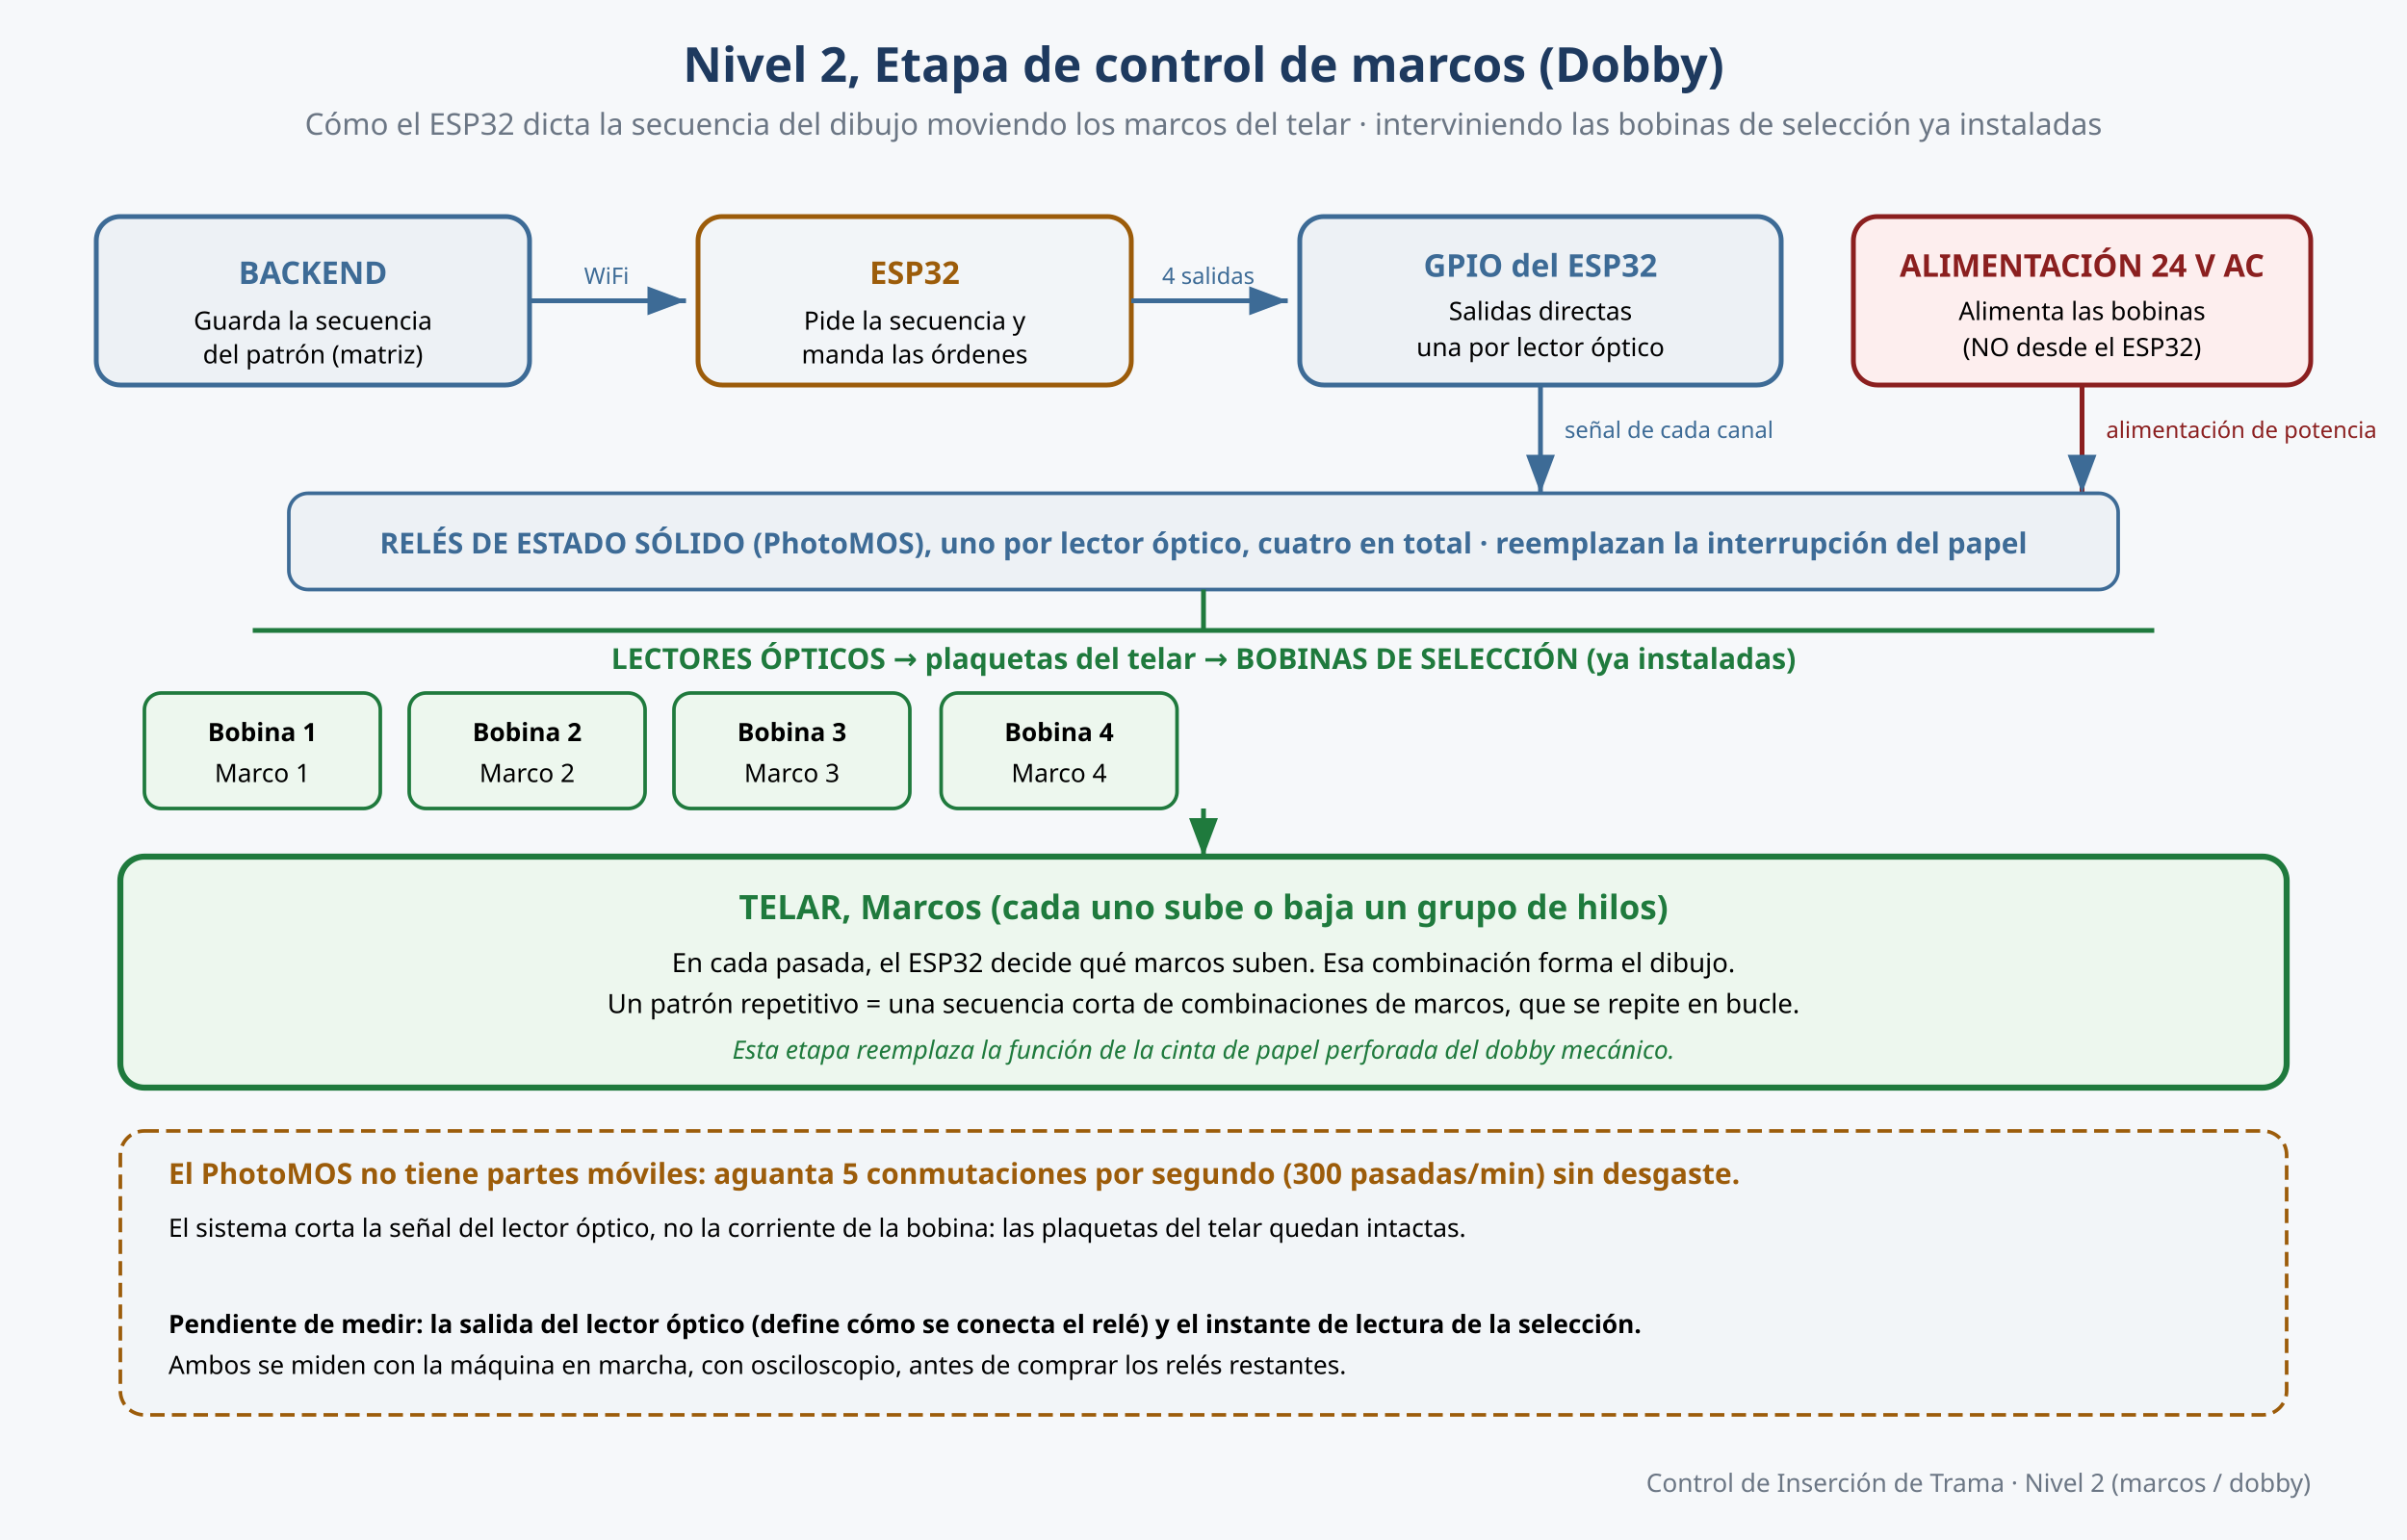
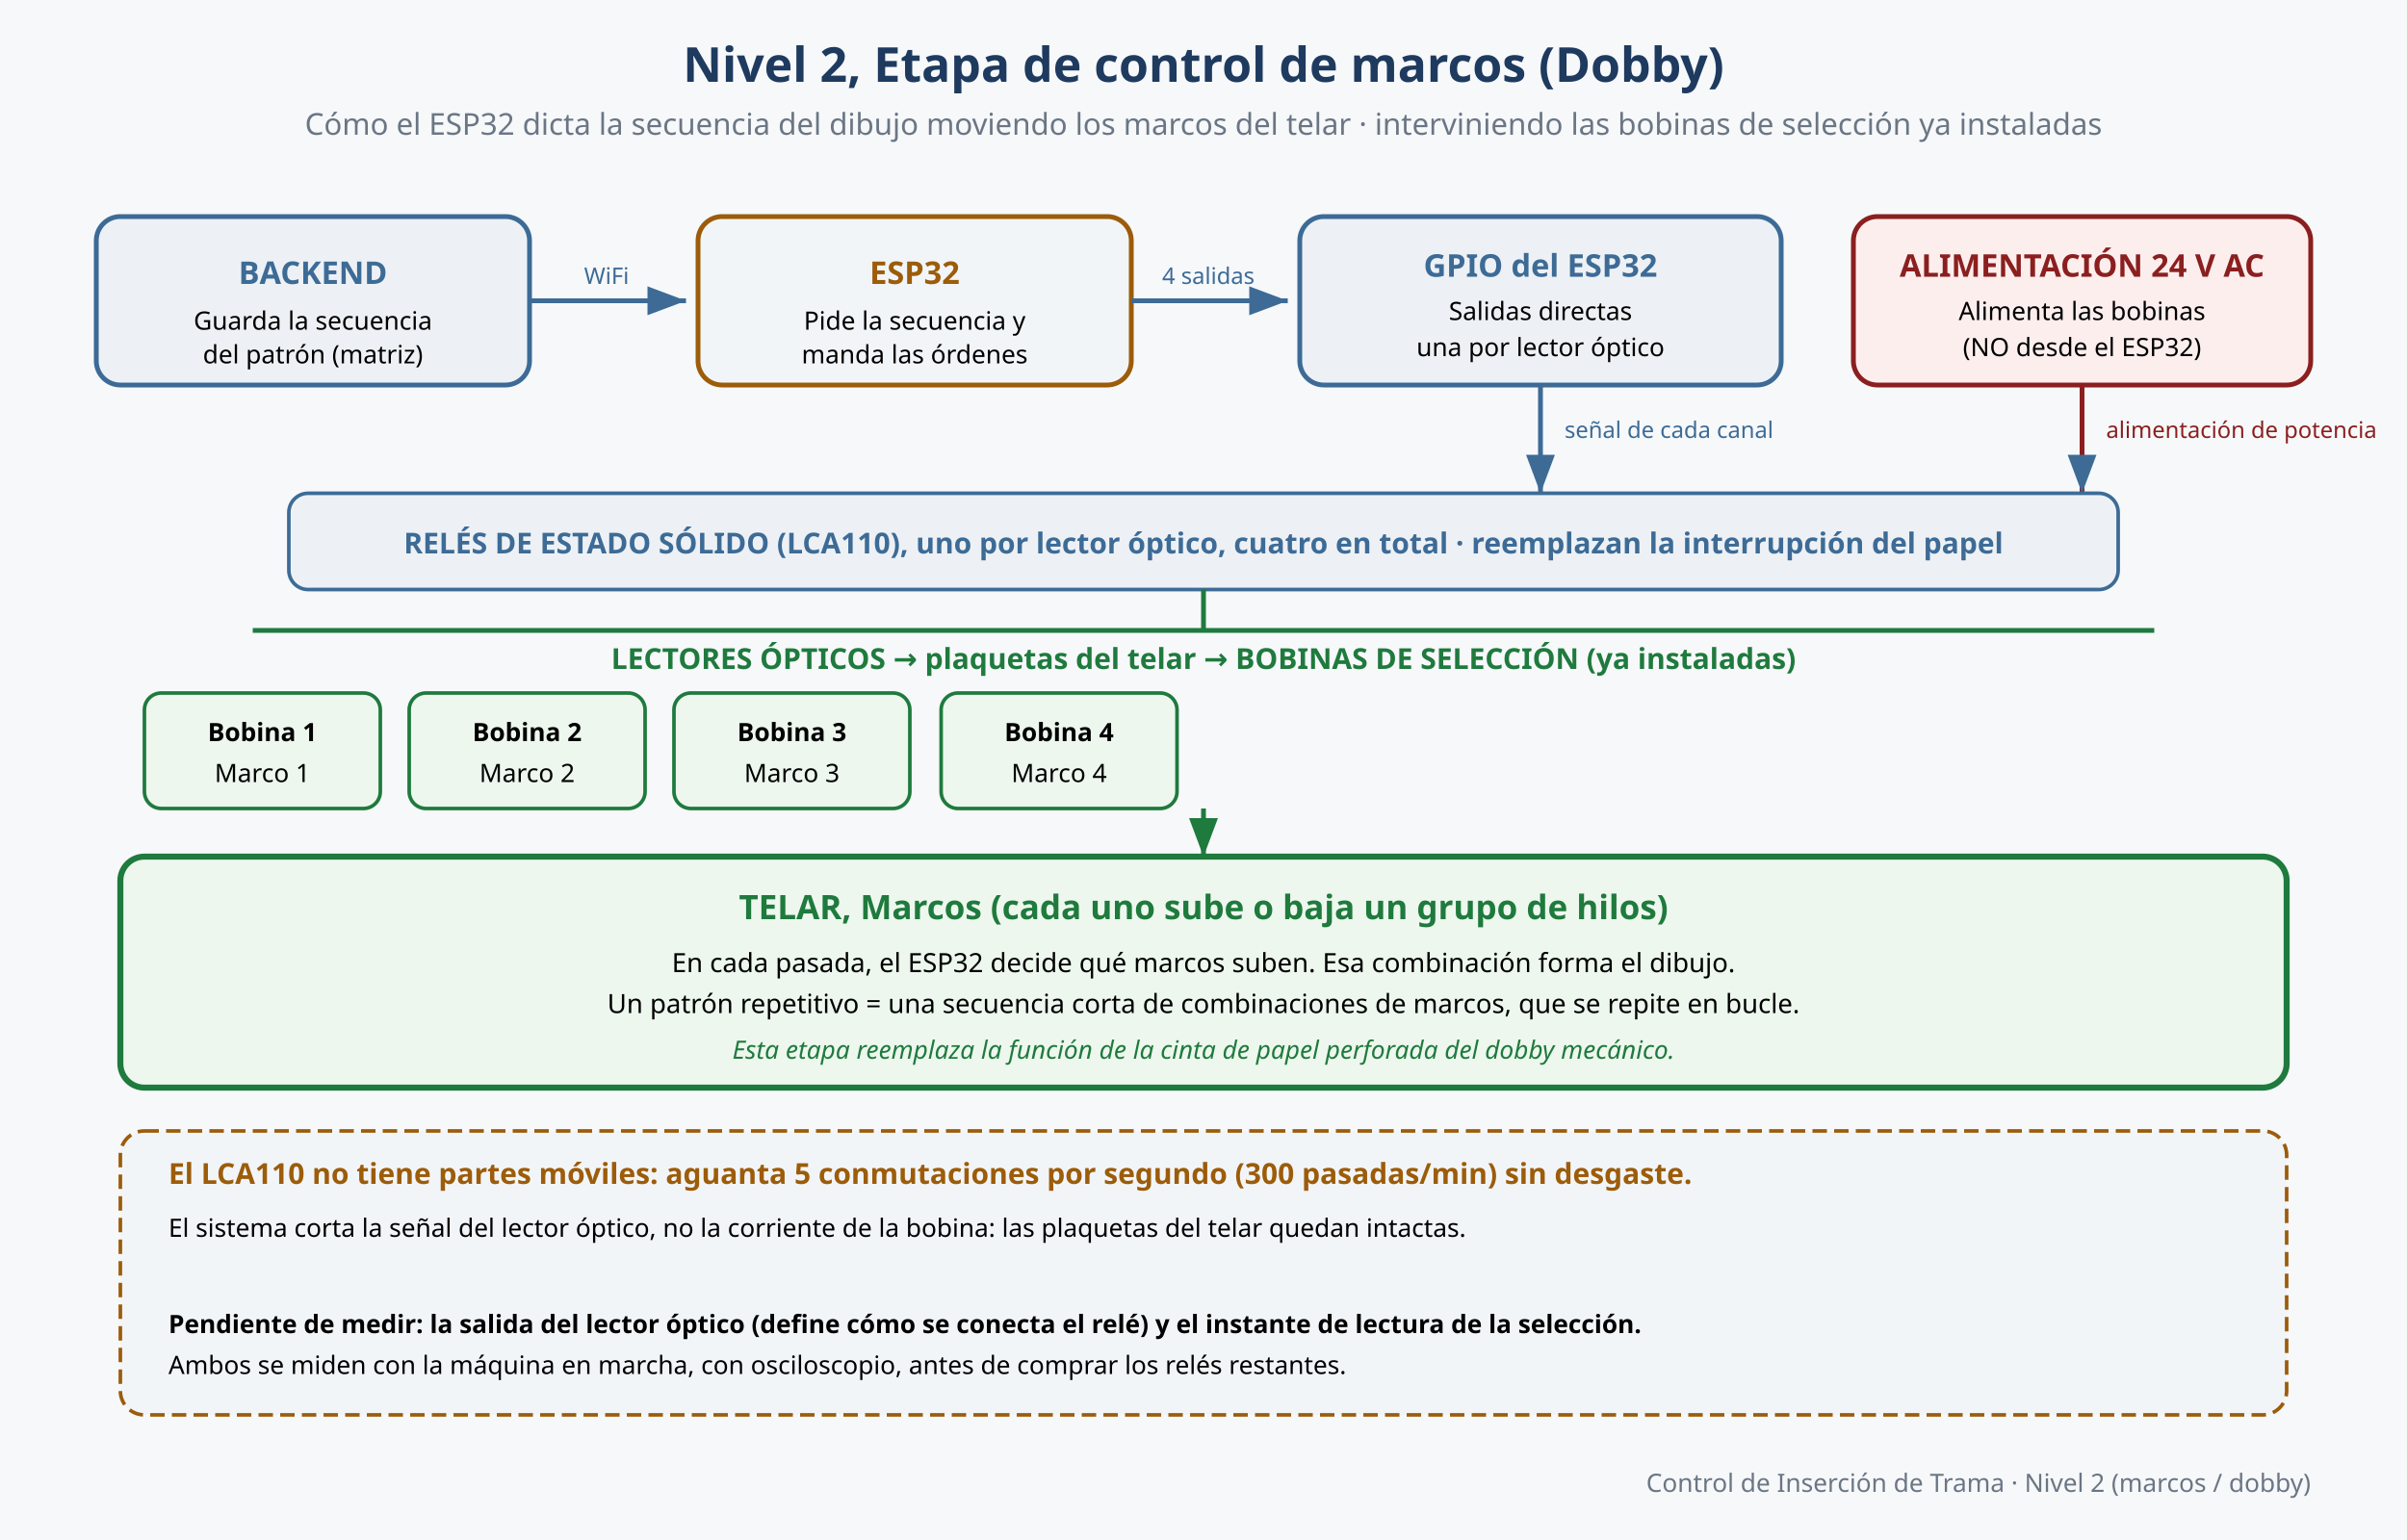
<svg xmlns="http://www.w3.org/2000/svg" viewBox="0 0 1000 640" font-family="IBM Plex Sans, system-ui, sans-serif">
  <defs>
    <marker id="fl" markerWidth="10" markerHeight="10" refX="8" refY="3" orient="auto">
      <path d="M0,0 L8,3 L0,6 Z" fill="#3D6B96" />
    </marker>
    <marker id="flg" markerWidth="10" markerHeight="10" refX="8" refY="3" orient="auto">
      <path d="M0,0 L8,3 L0,6 Z" fill="#1f7a3d" />
    </marker>
  </defs>
  <rect width="1000" height="640" fill="#F6F8FA" />
  <text x="500" y="34" text-anchor="middle" font-size="20" font-weight="bold" fill="#1E3A5F">Nivel 2, Etapa de control de marcos (Dobby)</text>
  <text x="500" y="56" text-anchor="middle" font-size="12.5" fill="#6B7684">Cómo el ESP32 dicta la secuencia del dibujo moviendo los marcos del telar · interviniendo las bobinas de selección ya instaladas</text>
  <rect x="40" y="90" width="180" height="70" rx="10" fill="#EDF1F5" stroke="#3D6B96" stroke-width="2" />
  <text x="130" y="118" text-anchor="middle" font-size="13" font-weight="bold" fill="#3D6B96">BACKEND</text>
  <text x="130" y="137" text-anchor="middle" font-size="10.5">Guarda la secuencia</text>
  <text x="130" y="151" text-anchor="middle" font-size="10.5">del patrón (matriz)</text>
  <line x1="220" y1="125" x2="285" y2="125" stroke="#3D6B96" stroke-width="2" marker-end="url(#fl)" />
  <text x="252" y="118" text-anchor="middle" font-size="9.5" fill="#3D6B96">WiFi</text>
  <rect x="290" y="90" width="180" height="70" rx="10" fill="#F2F5F8" stroke="#9C5C0A" stroke-width="2" />
  <text x="380" y="118" text-anchor="middle" font-size="13" font-weight="bold" fill="#9C5C0A">ESP32</text>
  <text x="380" y="137" text-anchor="middle" font-size="10.5">Pide la secuencia y</text>
  <text x="380" y="151" text-anchor="middle" font-size="10.5">manda las órdenes</text>
  <line x1="470" y1="125" x2="535" y2="125" stroke="#3D6B96" stroke-width="2" marker-end="url(#fl)" />
  <text x="502" y="118" text-anchor="middle" font-size="9.5" fill="#3D6B96">4 salidas</text>
  <rect x="540" y="90" width="200" height="70" rx="10" fill="#EDF1F5" stroke="#3D6B96" stroke-width="2" />
  <text x="640" y="115" text-anchor="middle" font-size="13" font-weight="bold" fill="#3D6B96">GPIO del ESP32</text>
  <text x="640" y="133" text-anchor="middle" font-size="10.5">Salidas directas</text>
  <text x="640" y="148" text-anchor="middle" font-size="10.5">una por lector óptico</text>
  <rect x="770" y="90" width="190" height="70" rx="10" fill="#fdeeee" stroke="#8b1f1f" stroke-width="2" />
  <text x="865" y="115" text-anchor="middle" font-size="13" font-weight="bold" fill="#8b1f1f">ALIMENTACIÓN 24 V AC</text>
  <text x="865" y="133" text-anchor="middle" font-size="10.5">Alimenta las bobinas</text>
  <text x="865" y="148" text-anchor="middle" font-size="10.5">(NO desde el ESP32)</text>
  <line x1="865" y1="160" x2="865" y2="205" stroke="#8b1f1f" stroke-width="2" marker-end="url(#fl)" />
  <text x="875" y="182" font-size="9.5" fill="#8b1f1f">alimentación de potencia</text>
  <rect x="120" y="205" width="760" height="40" rx="8" fill="#EDF1F5" stroke="#3D6B96" stroke-width="1.5" />
-   <text x="500" y="230" text-anchor="middle" font-size="12" font-weight="bold" fill="#3D6B96">RELÉS DE ESTADO SÓLIDO (PhotoMOS), uno por lector óptico, cuatro en total · reemplazan la interrupción del papel</text>
+   <text x="500" y="230" text-anchor="middle" font-size="12" font-weight="bold" fill="#3D6B96">RELÉS DE ESTADO SÓLIDO (LCA110), uno por lector óptico, cuatro en total · reemplazan la interrupción del papel</text>
  <line x1="640" y1="160" x2="640" y2="205" stroke="#3D6B96" stroke-width="2" marker-end="url(#fl)" />
  <text x="650" y="182" font-size="9.5" fill="#3D6B96">señal de cada canal</text>
  <line x1="500" y1="245" x2="500" y2="262" stroke="#1f7a3d" stroke-width="2" />
  <line x1="105" y1="262" x2="895" y2="262" stroke="#1f7a3d" stroke-width="2" />
  <text x="500" y="278" text-anchor="middle" font-size="12" font-weight="bold" fill="#1f7a3d">LECTORES ÓPTICOS → plaquetas del telar → BOBINAS DE SELECCIÓN (ya instaladas)</text>
  <g font-size="10.5">
    <rect x="60" y="288" width="98" height="48" rx="7" fill="#edf7ee" stroke="#1f7a3d" stroke-width="1.5" />
    <text x="109" y="308" text-anchor="middle" font-weight="bold">Bobina 1</text>
    <text x="109" y="325" text-anchor="middle">Marco 1</text>
    <rect x="170" y="288" width="98" height="48" rx="7" fill="#edf7ee" stroke="#1f7a3d" stroke-width="1.5" />
    <text x="219" y="308" text-anchor="middle" font-weight="bold">Bobina 2</text>
    <text x="219" y="325" text-anchor="middle">Marco 2</text>
    <rect x="280" y="288" width="98" height="48" rx="7" fill="#edf7ee" stroke="#1f7a3d" stroke-width="1.5" />
    <text x="329" y="308" text-anchor="middle" font-weight="bold">Bobina 3</text>
    <text x="329" y="325" text-anchor="middle">Marco 3</text>
    <rect x="391" y="288" width="98" height="48" rx="7" fill="#edf7ee" stroke="#1f7a3d" stroke-width="1.5" />
    <text x="440" y="308" text-anchor="middle" font-weight="bold">Bobina 4</text>
    <text x="440" y="325" text-anchor="middle">Marco 4</text>
  </g>
  <line x1="500" y1="336" x2="500" y2="356" stroke="#1f7a3d" stroke-width="2" marker-end="url(#flg)" />
  <rect x="50" y="356" width="900" height="96" rx="10" fill="#edf7ee" stroke="#1f7a3d" stroke-width="2.5" />
  <text x="500" y="382" text-anchor="middle" font-size="14" font-weight="bold" fill="#1f7a3d">TELAR, Marcos (cada uno sube o baja un grupo de hilos)</text>
  <text x="500" y="404" text-anchor="middle" font-size="11">En cada pasada, el ESP32 decide qué marcos suben. Esa combinación forma el dibujo.</text>
  <text x="500" y="421" text-anchor="middle" font-size="11">Un patrón repetitivo = una secuencia corta de combinaciones de marcos, que se repite en bucle.</text>
  <text x="500" y="440" text-anchor="middle" font-size="10.5" font-style="italic" fill="#1f7a3d">Esta etapa reemplaza la función de la cinta de papel perforada del dobby mecánico.</text>
  <rect x="50" y="470" width="900" height="118" rx="10" fill="#F2F5F8" stroke="#9C5C0A" stroke-width="1.5" stroke-dasharray="6 3" />
-   <text x="70" y="492" font-size="12" font-weight="bold" fill="#9C5C0A">El PhotoMOS no tiene partes móviles: aguanta 5 conmutaciones por segundo (300 pasadas/min) sin desgaste.</text>
+   <text x="70" y="492" font-size="12" font-weight="bold" fill="#9C5C0A">El LCA110 no tiene partes móviles: aguanta 5 conmutaciones por segundo (300 pasadas/min) sin desgaste.</text>
  <text x="70" y="514" font-size="10.5">El sistema corta la señal del lector óptico, no la corriente de la bobina: las plaquetas del telar quedan intactas.</text>
  <text x="70" y="554" font-size="10.5" font-weight="bold">Pendiente de medir: la salida del lector óptico (define cómo se conecta el relé) y el instante de lectura de la selección.</text>
  <text x="70" y="571" font-size="10.5">Ambos se miden con la máquina en marcha, con osciloscopio, antes de comprar los relés restantes.</text>
  <text x="960" y="620" text-anchor="end" font-size="10.5" fill="#6B7684">Control de Inserción de Trama · Nivel 2 (marcos / dobby)</text>
</svg>
